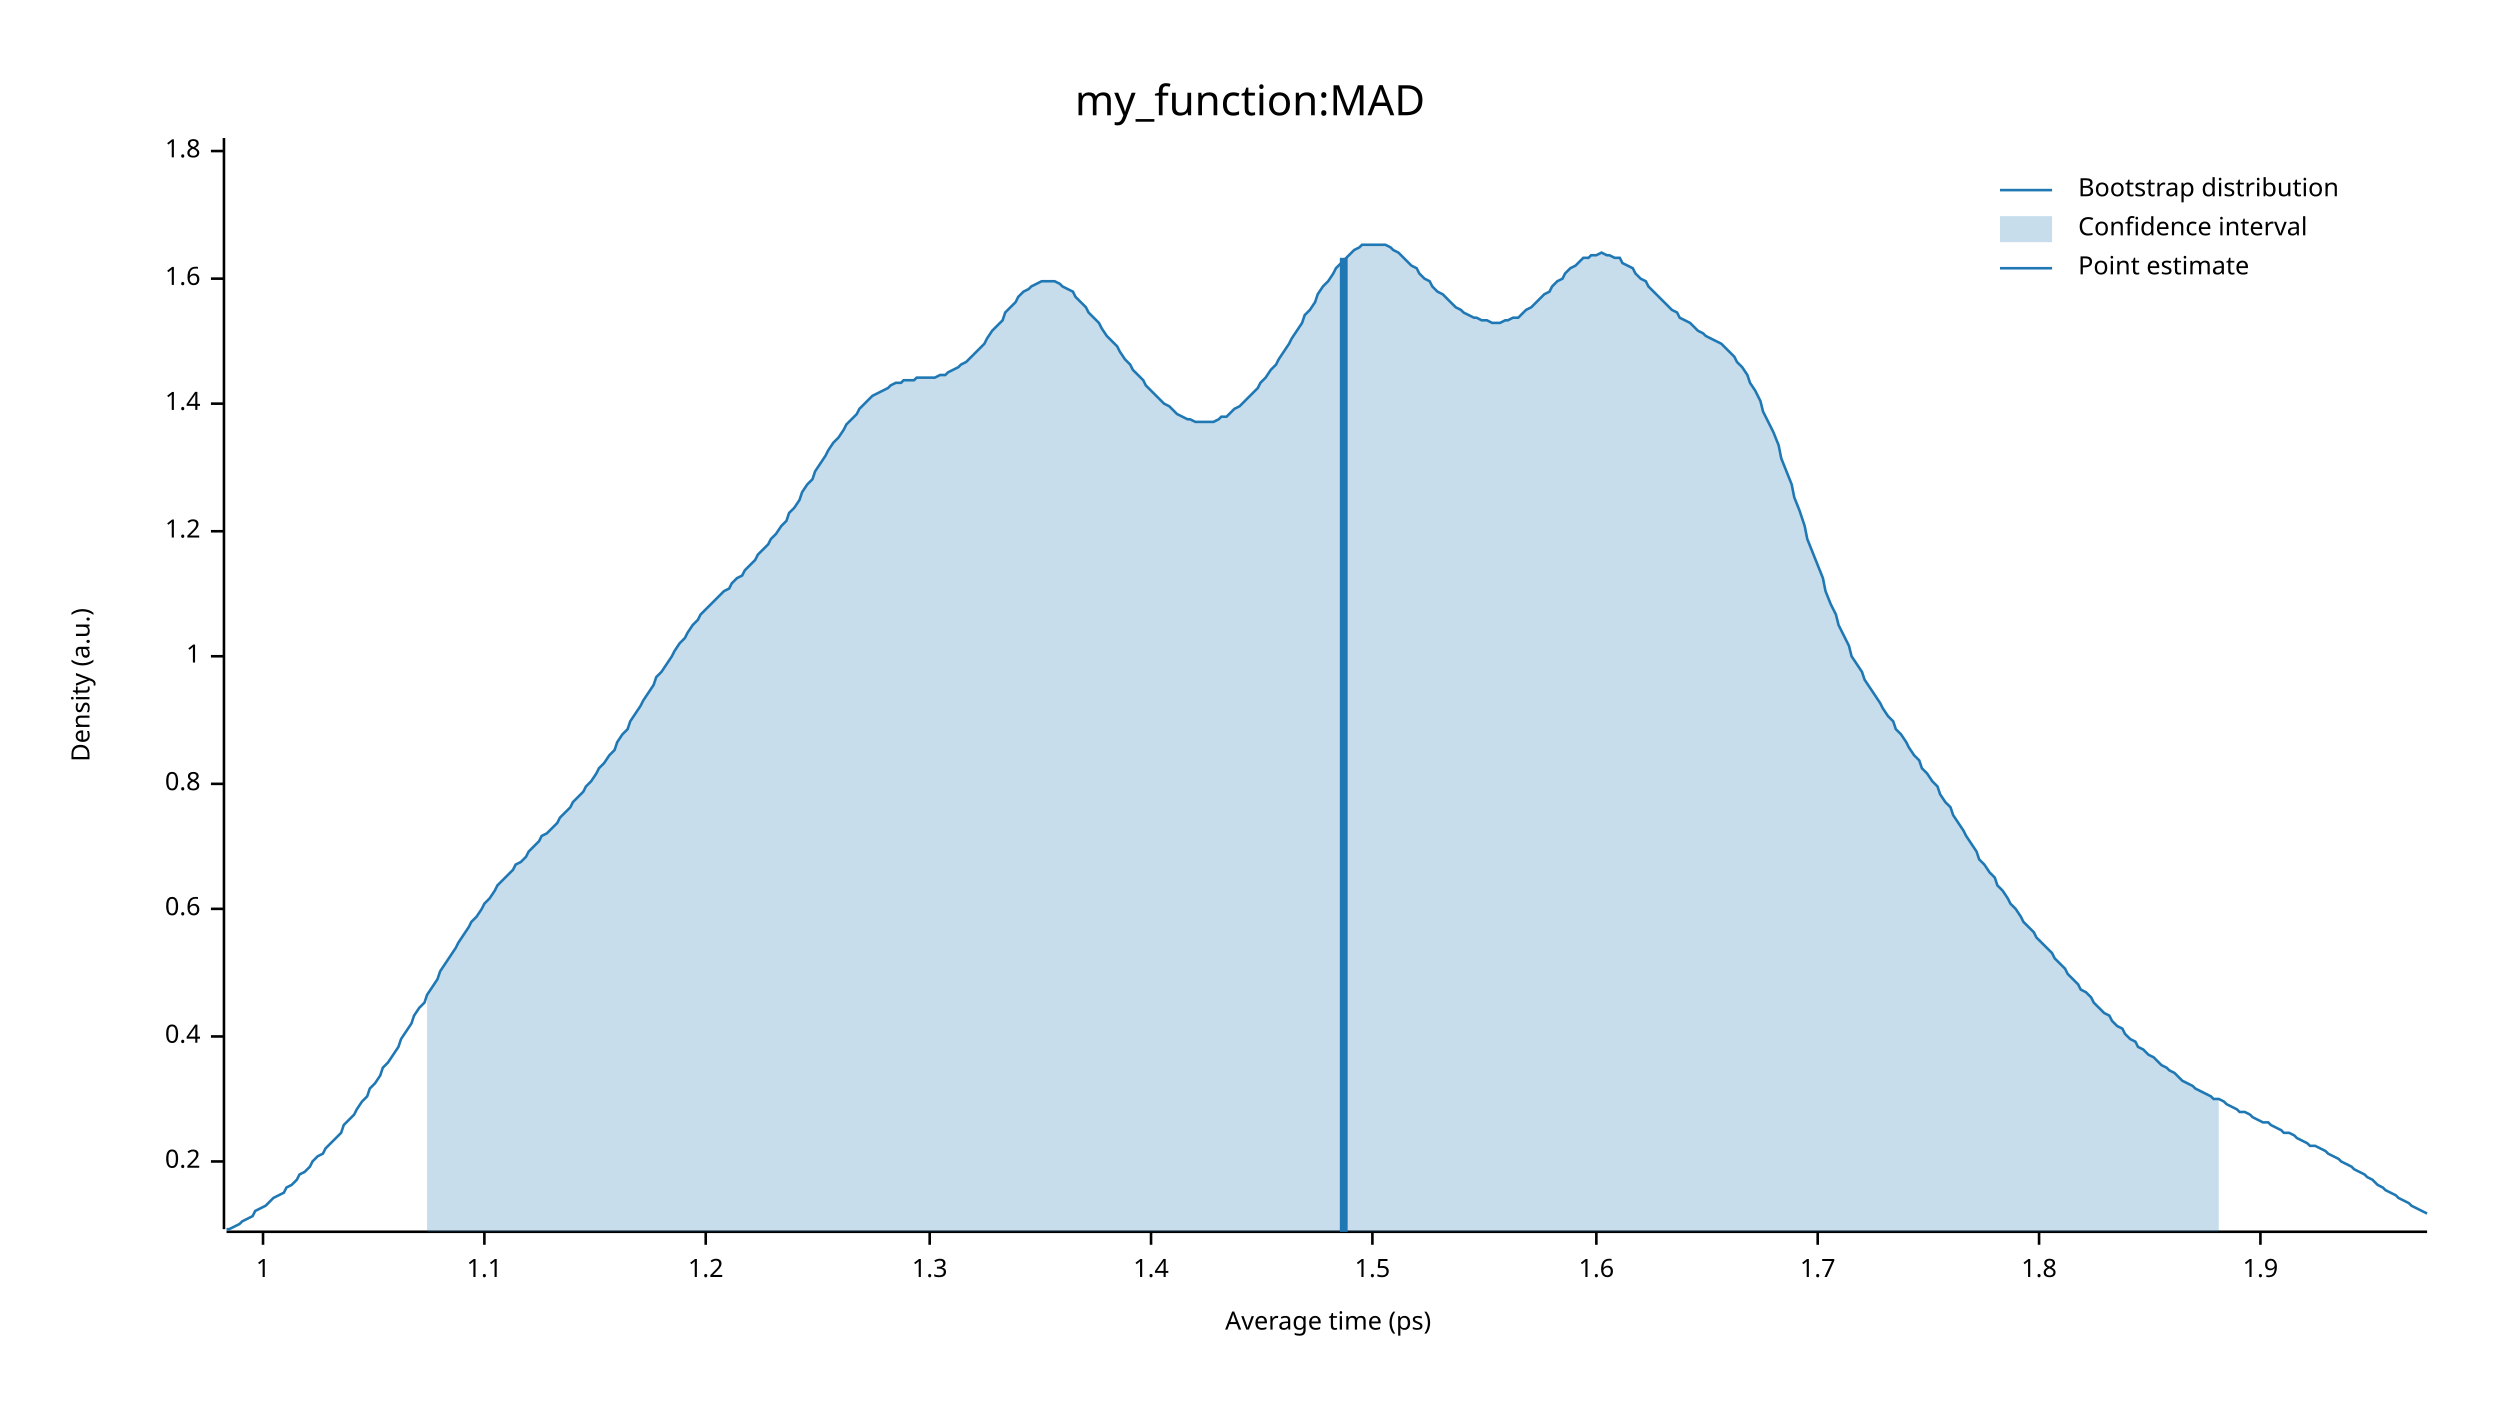
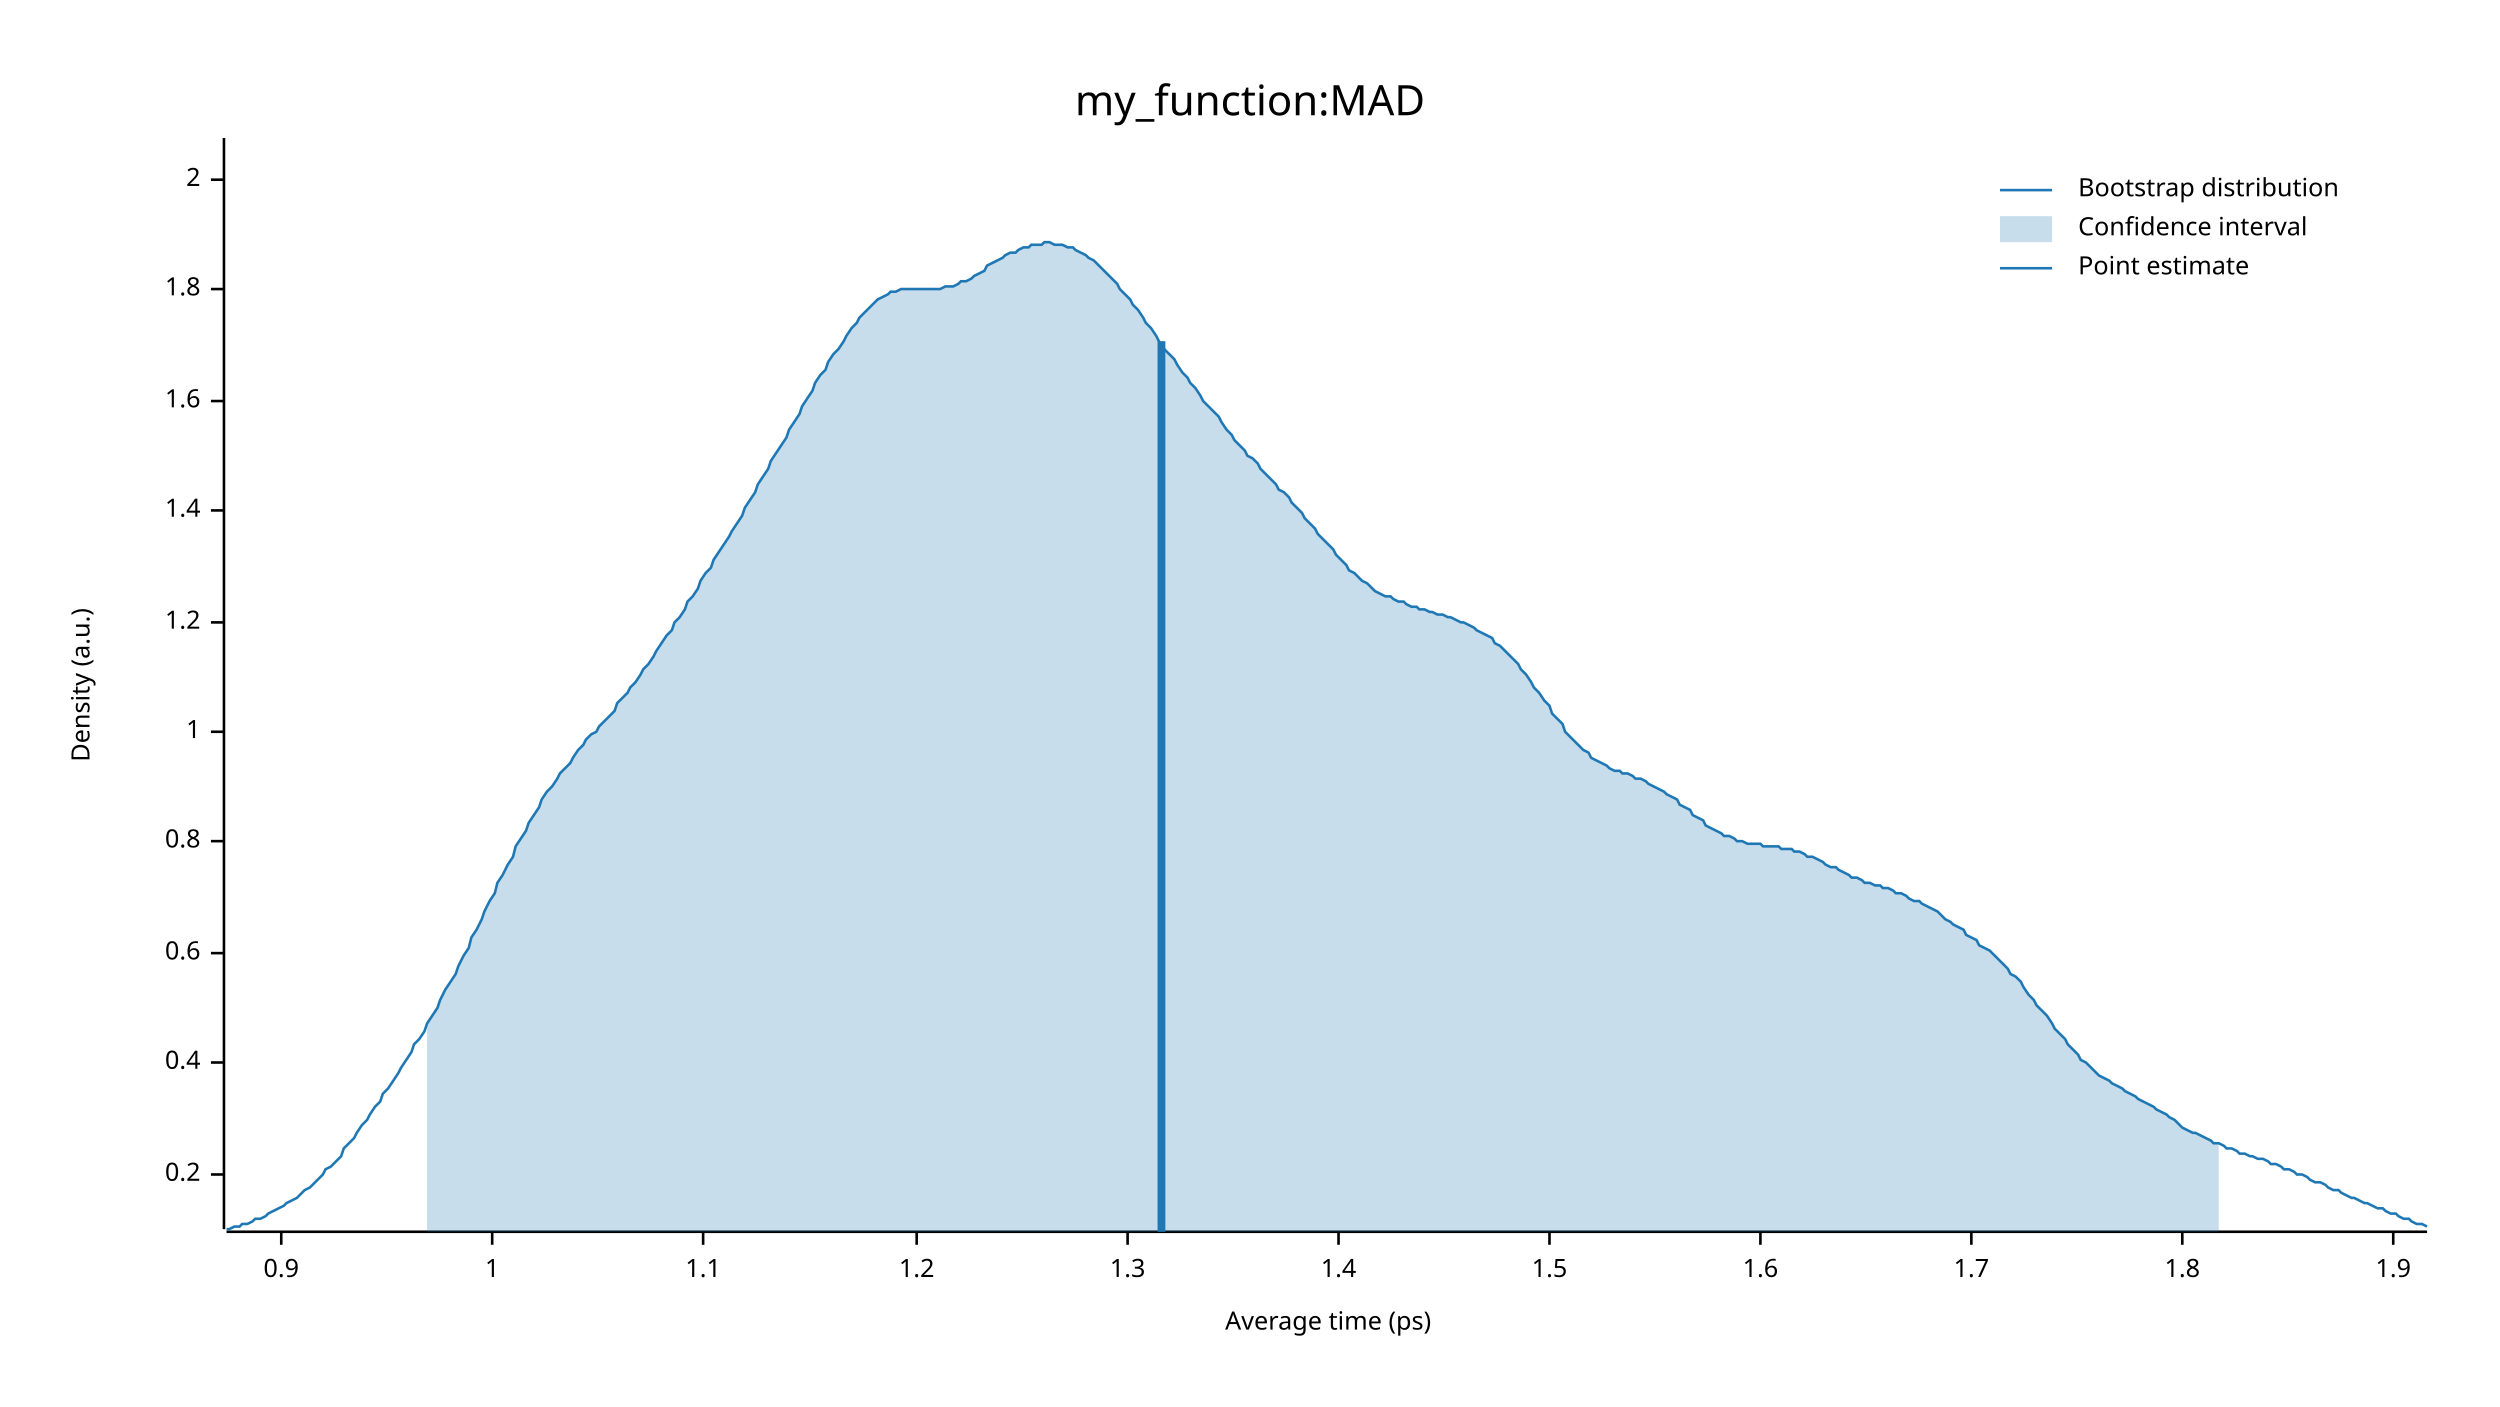
<svg xmlns="http://www.w3.org/2000/svg" width="960" height="540" viewBox="0 0 960 540">
  <text x="480" y="32" dy="0.76em" text-anchor="middle" font-family="sans-serif" font-size="16.129" opacity="1" fill="#000000">
my_function:MAD
</text>
  <text x="27" y="263" dy="0.76em" text-anchor="middle" font-family="sans-serif" font-size="9.677" opacity="1" fill="#000000" transform="rotate(270, 27, 263)">
Density (a.u.)
</text>
  <text x="510" y="513" dy="-0.5ex" text-anchor="middle" font-family="sans-serif" font-size="9.677" opacity="1" fill="#000000">
Average time (ps)
</text>
  <polyline fill="none" opacity="1" stroke="#000000" stroke-width="1" points="86,53 86,472 " />
-   <text x="77" y="446" dy="0.5ex" text-anchor="end" font-family="sans-serif" font-size="9.677" opacity="1" fill="#000000">
+   <text x="77" y="451" dy="0.5ex" text-anchor="end" font-family="sans-serif" font-size="9.677" opacity="1" fill="#000000">
0.2
</text>
-   <polyline fill="none" opacity="1" stroke="#000000" stroke-width="1" points="81,446 86,446 " />
-   <text x="77" y="398" dy="0.5ex" text-anchor="end" font-family="sans-serif" font-size="9.677" opacity="1" fill="#000000">
+   <polyline fill="none" opacity="1" stroke="#000000" stroke-width="1" points="81,451 86,451 " />
+   <text x="77" y="408" dy="0.5ex" text-anchor="end" font-family="sans-serif" font-size="9.677" opacity="1" fill="#000000">
0.4
</text>
-   <polyline fill="none" opacity="1" stroke="#000000" stroke-width="1" points="81,398 86,398 " />
-   <text x="77" y="349" dy="0.5ex" text-anchor="end" font-family="sans-serif" font-size="9.677" opacity="1" fill="#000000">
+   <polyline fill="none" opacity="1" stroke="#000000" stroke-width="1" points="81,408 86,408 " />
+   <text x="77" y="366" dy="0.5ex" text-anchor="end" font-family="sans-serif" font-size="9.677" opacity="1" fill="#000000">
0.6
</text>
-   <polyline fill="none" opacity="1" stroke="#000000" stroke-width="1" points="81,349 86,349 " />
-   <text x="77" y="301" dy="0.5ex" text-anchor="end" font-family="sans-serif" font-size="9.677" opacity="1" fill="#000000">
+   <polyline fill="none" opacity="1" stroke="#000000" stroke-width="1" points="81,366 86,366 " />
+   <text x="77" y="323" dy="0.5ex" text-anchor="end" font-family="sans-serif" font-size="9.677" opacity="1" fill="#000000">
0.8
</text>
-   <polyline fill="none" opacity="1" stroke="#000000" stroke-width="1" points="81,301 86,301 " />
-   <text x="77" y="252" dy="0.5ex" text-anchor="end" font-family="sans-serif" font-size="9.677" opacity="1" fill="#000000">
+   <polyline fill="none" opacity="1" stroke="#000000" stroke-width="1" points="81,323 86,323 " />
+   <text x="77" y="281" dy="0.5ex" text-anchor="end" font-family="sans-serif" font-size="9.677" opacity="1" fill="#000000">
1
</text>
-   <polyline fill="none" opacity="1" stroke="#000000" stroke-width="1" points="81,252 86,252 " />
-   <text x="77" y="204" dy="0.5ex" text-anchor="end" font-family="sans-serif" font-size="9.677" opacity="1" fill="#000000">
+   <polyline fill="none" opacity="1" stroke="#000000" stroke-width="1" points="81,281 86,281 " />
+   <text x="77" y="239" dy="0.5ex" text-anchor="end" font-family="sans-serif" font-size="9.677" opacity="1" fill="#000000">
1.2
</text>
-   <polyline fill="none" opacity="1" stroke="#000000" stroke-width="1" points="81,204 86,204 " />
-   <text x="77" y="155" dy="0.5ex" text-anchor="end" font-family="sans-serif" font-size="9.677" opacity="1" fill="#000000">
+   <polyline fill="none" opacity="1" stroke="#000000" stroke-width="1" points="81,239 86,239 " />
+   <text x="77" y="196" dy="0.5ex" text-anchor="end" font-family="sans-serif" font-size="9.677" opacity="1" fill="#000000">
1.4
</text>
-   <polyline fill="none" opacity="1" stroke="#000000" stroke-width="1" points="81,155 86,155 " />
-   <text x="77" y="107" dy="0.5ex" text-anchor="end" font-family="sans-serif" font-size="9.677" opacity="1" fill="#000000">
+   <polyline fill="none" opacity="1" stroke="#000000" stroke-width="1" points="81,196 86,196 " />
+   <text x="77" y="154" dy="0.5ex" text-anchor="end" font-family="sans-serif" font-size="9.677" opacity="1" fill="#000000">
1.6
</text>
-   <polyline fill="none" opacity="1" stroke="#000000" stroke-width="1" points="81,107 86,107 " />
-   <text x="77" y="58" dy="0.5ex" text-anchor="end" font-family="sans-serif" font-size="9.677" opacity="1" fill="#000000">
+   <polyline fill="none" opacity="1" stroke="#000000" stroke-width="1" points="81,154 86,154 " />
+   <text x="77" y="111" dy="0.5ex" text-anchor="end" font-family="sans-serif" font-size="9.677" opacity="1" fill="#000000">
1.8
</text>
-   <polyline fill="none" opacity="1" stroke="#000000" stroke-width="1" points="81,58 86,58 " />
+   <polyline fill="none" opacity="1" stroke="#000000" stroke-width="1" points="81,111 86,111 " />
+   <text x="77" y="69" dy="0.5ex" text-anchor="end" font-family="sans-serif" font-size="9.677" opacity="1" fill="#000000">
+ 2
+ </text>
+   <polyline fill="none" opacity="1" stroke="#000000" stroke-width="1" points="81,69 86,69 " />
  <polyline fill="none" opacity="1" stroke="#000000" stroke-width="1" points="87,473 932,473 " />
-   <text x="101" y="483" dy="0.76em" text-anchor="middle" font-family="sans-serif" font-size="9.677" opacity="1" fill="#000000">
+   <text x="108" y="483" dy="0.76em" text-anchor="middle" font-family="sans-serif" font-size="9.677" opacity="1" fill="#000000">
+ 0.9
+ </text>
+   <polyline fill="none" opacity="1" stroke="#000000" stroke-width="1" points="108,473 108,478 " />
+   <text x="189" y="483" dy="0.76em" text-anchor="middle" font-family="sans-serif" font-size="9.677" opacity="1" fill="#000000">
1
</text>
-   <polyline fill="none" opacity="1" stroke="#000000" stroke-width="1" points="101,473 101,478 " />
-   <text x="186" y="483" dy="0.76em" text-anchor="middle" font-family="sans-serif" font-size="9.677" opacity="1" fill="#000000">
+   <polyline fill="none" opacity="1" stroke="#000000" stroke-width="1" points="189,473 189,478 " />
+   <text x="270" y="483" dy="0.76em" text-anchor="middle" font-family="sans-serif" font-size="9.677" opacity="1" fill="#000000">
1.1
</text>
-   <polyline fill="none" opacity="1" stroke="#000000" stroke-width="1" points="186,473 186,478 " />
-   <text x="271" y="483" dy="0.76em" text-anchor="middle" font-family="sans-serif" font-size="9.677" opacity="1" fill="#000000">
+   <polyline fill="none" opacity="1" stroke="#000000" stroke-width="1" points="270,473 270,478 " />
+   <text x="352" y="483" dy="0.76em" text-anchor="middle" font-family="sans-serif" font-size="9.677" opacity="1" fill="#000000">
1.2
</text>
-   <polyline fill="none" opacity="1" stroke="#000000" stroke-width="1" points="271,473 271,478 " />
-   <text x="357" y="483" dy="0.76em" text-anchor="middle" font-family="sans-serif" font-size="9.677" opacity="1" fill="#000000">
+   <polyline fill="none" opacity="1" stroke="#000000" stroke-width="1" points="352,473 352,478 " />
+   <text x="433" y="483" dy="0.76em" text-anchor="middle" font-family="sans-serif" font-size="9.677" opacity="1" fill="#000000">
1.3
</text>
-   <polyline fill="none" opacity="1" stroke="#000000" stroke-width="1" points="357,473 357,478 " />
-   <text x="442" y="483" dy="0.76em" text-anchor="middle" font-family="sans-serif" font-size="9.677" opacity="1" fill="#000000">
+   <polyline fill="none" opacity="1" stroke="#000000" stroke-width="1" points="433,473 433,478 " />
+   <text x="514" y="483" dy="0.76em" text-anchor="middle" font-family="sans-serif" font-size="9.677" opacity="1" fill="#000000">
1.4
</text>
-   <polyline fill="none" opacity="1" stroke="#000000" stroke-width="1" points="442,473 442,478 " />
-   <text x="527" y="483" dy="0.76em" text-anchor="middle" font-family="sans-serif" font-size="9.677" opacity="1" fill="#000000">
+   <polyline fill="none" opacity="1" stroke="#000000" stroke-width="1" points="514,473 514,478 " />
+   <text x="595" y="483" dy="0.76em" text-anchor="middle" font-family="sans-serif" font-size="9.677" opacity="1" fill="#000000">
1.5
</text>
-   <polyline fill="none" opacity="1" stroke="#000000" stroke-width="1" points="527,473 527,478 " />
-   <text x="613" y="483" dy="0.76em" text-anchor="middle" font-family="sans-serif" font-size="9.677" opacity="1" fill="#000000">
+   <polyline fill="none" opacity="1" stroke="#000000" stroke-width="1" points="595,473 595,478 " />
+   <text x="676" y="483" dy="0.76em" text-anchor="middle" font-family="sans-serif" font-size="9.677" opacity="1" fill="#000000">
1.6
</text>
-   <polyline fill="none" opacity="1" stroke="#000000" stroke-width="1" points="613,473 613,478 " />
-   <text x="698" y="483" dy="0.76em" text-anchor="middle" font-family="sans-serif" font-size="9.677" opacity="1" fill="#000000">
+   <polyline fill="none" opacity="1" stroke="#000000" stroke-width="1" points="676,473 676,478 " />
+   <text x="757" y="483" dy="0.76em" text-anchor="middle" font-family="sans-serif" font-size="9.677" opacity="1" fill="#000000">
1.7
</text>
-   <polyline fill="none" opacity="1" stroke="#000000" stroke-width="1" points="698,473 698,478 " />
-   <text x="783" y="483" dy="0.76em" text-anchor="middle" font-family="sans-serif" font-size="9.677" opacity="1" fill="#000000">
+   <polyline fill="none" opacity="1" stroke="#000000" stroke-width="1" points="757,473 757,478 " />
+   <text x="838" y="483" dy="0.76em" text-anchor="middle" font-family="sans-serif" font-size="9.677" opacity="1" fill="#000000">
1.8
</text>
-   <polyline fill="none" opacity="1" stroke="#000000" stroke-width="1" points="783,473 783,478 " />
-   <text x="868" y="483" dy="0.76em" text-anchor="middle" font-family="sans-serif" font-size="9.677" opacity="1" fill="#000000">
+   <polyline fill="none" opacity="1" stroke="#000000" stroke-width="1" points="838,473 838,478 " />
+   <text x="919" y="483" dy="0.76em" text-anchor="middle" font-family="sans-serif" font-size="9.677" opacity="1" fill="#000000">
1.9
</text>
-   <polyline fill="none" opacity="1" stroke="#000000" stroke-width="1" points="868,473 868,478 " />
-   <polyline fill="none" opacity="1" stroke="#1F78B4" stroke-width="1" points="87,472 88,472 90,471 92,470 93,469 95,468 97,467 98,465 100,464 102,463 103,462 105,460 107,459 109,458 110,456 112,455 114,453 115,451 117,450 119,448 120,446 122,444 124,443 125,441 127,439 129,437 131,435 132,432 134,430 136,428 137,426 139,423 141,421 142,418 144,416 146,413 147,410 149,408 151,405 153,402 154,399 156,396 158,393 159,390 161,387 163,385 164,382 166,379 168,376 169,373 171,370 173,367 175,364 176,362 178,359 180,356 181,354 183,352 185,349 186,347 188,345 190,342 191,340 193,338 195,336 197,334 198,332 200,331 202,329 203,327 205,325 207,323 208,321 210,320 212,318 214,316 215,314 217,312 219,310 220,308 222,306 224,304 225,302 227,300 229,297 230,295 232,293 234,290 236,288 237,285 239,282 241,280 242,277 244,274 246,271 247,269 249,266 251,263 252,260 254,258 256,255 258,252 259,250 261,247 263,245 264,243 266,240 268,238 269,236 271,234 273,232 274,231 276,229 278,227 280,226 281,224 283,222 285,221 286,219 288,217 290,215 291,213 293,211 295,209 296,207 298,205 300,202 302,200 303,197 305,195 307,192 308,189 310,186 312,184 313,181 315,178 317,175 318,173 320,170 322,168 324,165 325,163 327,161 329,159 330,157 332,155 334,153 335,152 337,151 339,150 341,149 342,148 344,147 346,147 347,146 349,146 351,146 352,145 354,145 356,145 357,145 359,145 361,144 363,144 364,143 366,142 368,141 369,140 371,139 373,137 374,136 376,134 378,132 379,130 381,127 383,125 385,123 386,120 388,118 390,116 391,114 393,112 395,111 396,110 398,109 400,108 401,108 403,108 405,108 407,109 408,110 410,111 412,112 413,114 415,116 417,118 418,120 420,122 422,124 423,126 425,129 427,131 429,133 430,135 432,138 434,140 435,142 437,144 439,146 440,148 442,150 444,152 445,153 447,155 449,156 451,158 452,159 454,160 456,161 457,161 459,162 461,162 462,162 464,162 466,162 468,161 469,160 471,160 473,158 474,157 476,156 478,154 479,153 481,151 483,149 484,147 486,145 488,142 490,140 491,138 493,135 495,132 496,130 498,127 500,124 501,121 503,119 505,116 506,113 508,110 510,108 512,105 513,103 515,101 517,99 518,98 520,96 522,95 523,94 525,94 527,94 528,94 530,94 532,94 534,95 535,96 537,97 539,99 540,100 542,102 544,103 545,105 547,107 549,108 550,110 552,112 554,113 556,115 557,116 559,118 561,119 562,120 564,121 566,122 567,122 569,123 571,123 573,124 574,124 576,124 578,123 579,123 581,122 583,122 584,121 586,119 588,118 589,117 591,115 593,113 595,112 596,110 598,108 600,107 601,105 603,103 605,102 606,101 608,99 610,99 611,98 613,98 615,97 617,98 618,98 620,99 622,99 623,101 625,102 627,103 628,105 630,107 632,108 633,110 635,112 637,114 639,116 640,117 642,119 644,120 645,122 647,123 649,124 650,125 652,127 654,128 655,129 657,130 659,131 661,132 662,133 664,135 666,137 667,139 669,141 671,144 672,147 674,150 676,154 677,158 679,162 681,166 683,171 684,176 686,181 688,186 689,191 691,196 693,202 694,207 696,212 698,217 700,222 701,227 703,232 705,236 706,240 708,244 710,248 711,252 713,255 715,258 716,261 718,264 720,267 722,270 723,272 725,275 727,277 728,280 730,282 732,285 733,287 735,290 737,292 738,295 740,297 742,300 744,302 745,305 747,308 749,310 750,313 752,316 754,319 755,321 757,324 759,327 760,330 762,332 764,335 766,337 767,340 769,342 771,345 772,347 774,349 776,352 777,354 779,356 781,358 782,360 784,362 786,364 788,366 789,368 791,370 793,372 794,374 796,376 798,378 799,380 801,381 803,383 804,385 806,387 808,389 810,390 811,392 813,394 815,395 816,397 818,399 820,400 821,402 823,403 825,405 827,406 828,407 830,409 832,410 833,411 835,412 837,414 838,415 840,416 842,417 843,418 845,419 847,420 849,421 850,422 852,422 854,423 855,424 857,425 859,426 860,427 862,427 864,428 865,429 867,430 869,431 871,431 872,432 874,433 876,434 877,435 879,435 881,436 882,437 884,438 886,439 887,440 889,440 891,441 893,442 894,443 896,444 898,445 899,446 901,447 903,448 904,449 906,450 908,451 909,452 911,453 913,455 915,456 916,457 918,458 920,459 921,460 923,461 925,462 926,463 928,464 930,465 932,466 " />
-   <polygon opacity="0.25" fill="#1F78B4" points="164,382 166,379 168,376 169,373 171,370 173,367 175,364 176,362 178,359 180,356 181,354 183,352 185,349 186,347 188,345 190,342 191,340 193,338 195,336 197,334 198,332 200,331 202,329 203,327 205,325 207,323 208,321 210,320 212,318 214,316 215,314 217,312 219,310 220,308 222,306 224,304 225,302 227,300 229,297 230,295 232,293 234,290 236,288 237,285 239,282 241,280 242,277 244,274 246,271 247,269 249,266 251,263 252,260 254,258 256,255 258,252 259,250 261,247 263,245 264,243 266,240 268,238 269,236 271,234 273,232 274,231 276,229 278,227 280,226 281,224 283,222 285,221 286,219 288,217 290,215 291,213 293,211 295,209 296,207 298,205 300,202 302,200 303,197 305,195 307,192 308,189 310,186 312,184 313,181 315,178 317,175 318,173 320,170 322,168 324,165 325,163 327,161 329,159 330,157 332,155 334,153 335,152 337,151 339,150 341,149 342,148 344,147 346,147 347,146 349,146 351,146 352,145 354,145 356,145 357,145 359,145 361,144 363,144 364,143 366,142 368,141 369,140 371,139 373,137 374,136 376,134 378,132 379,130 381,127 383,125 385,123 386,120 388,118 390,116 391,114 393,112 395,111 396,110 398,109 400,108 401,108 403,108 405,108 407,109 408,110 410,111 412,112 413,114 415,116 417,118 418,120 420,122 422,124 423,126 425,129 427,131 429,133 430,135 432,138 434,140 435,142 437,144 439,146 440,148 442,150 444,152 445,153 447,155 449,156 451,158 452,159 454,160 456,161 457,161 459,162 461,162 462,162 464,162 466,162 468,161 469,160 471,160 473,158 474,157 476,156 478,154 479,153 481,151 483,149 484,147 486,145 488,142 490,140 491,138 493,135 495,132 496,130 498,127 500,124 501,121 503,119 505,116 506,113 508,110 510,108 512,105 513,103 515,101 517,99 518,98 520,96 522,95 523,94 525,94 527,94 528,94 530,94 532,94 534,95 535,96 537,97 539,99 540,100 542,102 544,103 545,105 547,107 549,108 550,110 552,112 554,113 556,115 557,116 559,118 561,119 562,120 564,121 566,122 567,122 569,123 571,123 573,124 574,124 576,124 578,123 579,123 581,122 583,122 584,121 586,119 588,118 589,117 591,115 593,113 595,112 596,110 598,108 600,107 601,105 603,103 605,102 606,101 608,99 610,99 611,98 613,98 615,97 617,98 618,98 620,99 622,99 623,101 625,102 627,103 628,105 630,107 632,108 633,110 635,112 637,114 639,116 640,117 642,119 644,120 645,122 647,123 649,124 650,125 652,127 654,128 655,129 657,130 659,131 661,132 662,133 664,135 666,137 667,139 669,141 671,144 672,147 674,150 676,154 677,158 679,162 681,166 683,171 684,176 686,181 688,186 689,191 691,196 693,202 694,207 696,212 698,217 700,222 701,227 703,232 705,236 706,240 708,244 710,248 711,252 713,255 715,258 716,261 718,264 720,267 722,270 723,272 725,275 727,277 728,280 730,282 732,285 733,287 735,290 737,292 738,295 740,297 742,300 744,302 745,305 747,308 749,310 750,313 752,316 754,319 755,321 757,324 759,327 760,330 762,332 764,335 766,337 767,340 769,342 771,345 772,347 774,349 776,352 777,354 779,356 781,358 782,360 784,362 786,364 788,366 789,368 791,370 793,372 794,374 796,376 798,378 799,380 801,381 803,383 804,385 806,387 808,389 810,390 811,392 813,394 815,395 816,397 818,399 820,400 821,402 823,403 825,405 827,406 828,407 830,409 832,410 833,411 835,412 837,414 838,415 840,416 842,417 843,418 845,419 847,420 849,421 850,422 852,422 852,473 164,473 " />
-   <polyline fill="none" opacity="1" stroke="#1F78B4" stroke-width="3" points="516,473 516,99 " />
+   <polyline fill="none" opacity="1" stroke="#000000" stroke-width="1" points="919,473 919,478 " />
+   <polyline fill="none" opacity="1" stroke="#1F78B4" stroke-width="1" points="87,472 88,472 90,471 92,471 93,470 95,470 97,469 98,468 100,468 102,467 103,466 105,465 107,464 109,463 110,462 112,461 114,460 115,459 117,457 119,456 120,455 122,453 124,451 125,449 127,448 129,446 131,444 132,441 134,439 136,437 137,435 139,432 141,430 142,428 144,425 146,423 147,420 149,418 151,415 153,412 154,410 156,407 158,404 159,401 161,399 163,396 164,393 166,390 168,387 169,384 171,380 173,377 175,374 176,371 178,367 180,364 181,360 183,357 185,353 186,350 188,346 190,343 191,339 193,336 195,332 197,329 198,325 200,322 202,319 203,316 205,313 207,310 208,307 210,304 212,302 214,299 215,297 217,295 219,293 220,291 222,288 224,286 225,284 227,282 229,281 230,279 232,277 234,275 236,273 237,270 239,268 241,266 242,264 244,262 246,259 247,257 249,255 251,252 252,250 254,247 256,244 258,242 259,239 261,237 263,234 264,231 266,229 268,226 269,223 271,220 273,218 274,215 276,212 278,209 280,206 281,204 283,201 285,198 286,195 288,192 290,189 291,186 293,183 295,180 296,177 298,174 300,171 302,168 303,165 305,162 307,159 308,156 310,153 312,150 313,147 315,144 317,142 318,139 320,136 322,134 324,131 325,129 327,126 329,124 330,122 332,120 334,118 335,117 337,115 339,114 341,113 342,112 344,112 346,111 347,111 349,111 351,111 352,111 354,111 356,111 357,111 359,111 361,111 363,110 364,110 366,110 368,109 369,108 371,108 373,107 374,106 376,105 378,104 379,102 381,101 383,100 385,99 386,98 388,97 390,97 391,96 393,95 395,95 396,94 398,94 400,94 401,93 403,93 405,94 407,94 408,94 410,95 412,95 413,96 415,97 417,98 418,99 420,100 422,102 423,103 425,105 427,107 429,109 430,111 432,113 434,115 435,117 437,119 439,122 440,124 442,126 444,129 445,131 447,134 449,136 451,138 452,140 454,143 456,145 457,147 459,149 461,152 462,154 464,156 466,158 468,160 469,162 471,165 473,167 474,169 476,171 478,173 479,175 481,176 483,178 484,180 486,182 488,184 490,186 491,188 493,189 495,191 496,193 498,195 500,197 501,199 503,201 505,203 506,205 508,207 510,209 512,211 513,213 515,215 517,217 518,219 520,220 522,222 523,223 525,224 527,226 528,227 530,228 532,229 534,229 535,230 537,231 539,231 540,232 542,233 544,233 545,234 547,234 549,235 550,235 552,236 554,236 556,237 557,237 559,238 561,239 562,239 564,240 566,241 567,242 569,243 571,244 573,245 574,247 576,248 578,250 579,251 581,253 583,255 584,257 586,259 588,262 589,264 591,266 593,269 595,271 596,274 598,276 600,278 601,281 603,283 605,285 606,286 608,288 610,289 611,291 613,292 615,293 617,294 618,295 620,296 622,296 623,297 625,297 627,298 628,299 630,299 632,300 633,301 635,302 637,303 639,304 640,305 642,306 644,307 645,309 647,310 649,311 650,313 652,314 654,315 655,317 657,318 659,319 661,320 662,321 664,321 666,322 667,323 669,323 671,324 672,324 674,324 676,324 677,325 679,325 681,325 683,325 684,326 686,326 688,326 689,327 691,327 693,328 694,329 696,329 698,330 700,331 701,332 703,333 705,333 706,334 708,335 710,336 711,337 713,337 715,338 716,339 718,339 720,340 722,340 723,341 725,341 727,342 728,343 730,343 732,344 733,345 735,346 737,346 738,347 740,348 742,349 744,350 745,351 747,353 749,354 750,355 752,356 754,357 755,359 757,360 759,361 760,363 762,364 764,365 766,367 767,368 769,370 771,372 772,374 774,375 776,377 777,379 779,382 781,384 782,386 784,388 786,390 788,393 789,395 791,397 793,399 794,401 796,403 798,405 799,407 801,408 803,410 804,411 806,413 808,414 810,415 811,416 813,417 815,418 816,419 818,420 820,421 821,422 823,423 825,424 827,425 828,426 830,427 832,428 833,429 835,430 837,432 838,433 840,434 842,435 843,435 845,436 847,437 849,438 850,439 852,439 854,440 855,441 857,441 859,442 860,443 862,443 864,444 865,444 867,445 869,445 871,446 872,447 874,447 876,448 877,449 879,449 881,450 882,451 884,451 886,452 887,453 889,454 891,454 893,455 894,456 896,457 898,457 899,458 901,459 903,460 904,460 906,461 908,462 909,462 911,463 913,464 915,464 916,465 918,466 920,466 921,467 923,468 925,468 926,469 928,470 930,470 932,471 " />
+   <polygon opacity="0.25" fill="#1F78B4" points="164,393 166,390 168,387 169,384 171,380 173,377 175,374 176,371 178,367 180,364 181,360 183,357 185,353 186,350 188,346 190,343 191,339 193,336 195,332 197,329 198,325 200,322 202,319 203,316 205,313 207,310 208,307 210,304 212,302 214,299 215,297 217,295 219,293 220,291 222,288 224,286 225,284 227,282 229,281 230,279 232,277 234,275 236,273 237,270 239,268 241,266 242,264 244,262 246,259 247,257 249,255 251,252 252,250 254,247 256,244 258,242 259,239 261,237 263,234 264,231 266,229 268,226 269,223 271,220 273,218 274,215 276,212 278,209 280,206 281,204 283,201 285,198 286,195 288,192 290,189 291,186 293,183 295,180 296,177 298,174 300,171 302,168 303,165 305,162 307,159 308,156 310,153 312,150 313,147 315,144 317,142 318,139 320,136 322,134 324,131 325,129 327,126 329,124 330,122 332,120 334,118 335,117 337,115 339,114 341,113 342,112 344,112 346,111 347,111 349,111 351,111 352,111 354,111 356,111 357,111 359,111 361,111 363,110 364,110 366,110 368,109 369,108 371,108 373,107 374,106 376,105 378,104 379,102 381,101 383,100 385,99 386,98 388,97 390,97 391,96 393,95 395,95 396,94 398,94 400,94 401,93 403,93 405,94 407,94 408,94 410,95 412,95 413,96 415,97 417,98 418,99 420,100 422,102 423,103 425,105 427,107 429,109 430,111 432,113 434,115 435,117 437,119 439,122 440,124 442,126 444,129 445,131 447,134 449,136 451,138 452,140 454,143 456,145 457,147 459,149 461,152 462,154 464,156 466,158 468,160 469,162 471,165 473,167 474,169 476,171 478,173 479,175 481,176 483,178 484,180 486,182 488,184 490,186 491,188 493,189 495,191 496,193 498,195 500,197 501,199 503,201 505,203 506,205 508,207 510,209 512,211 513,213 515,215 517,217 518,219 520,220 522,222 523,223 525,224 527,226 528,227 530,228 532,229 534,229 535,230 537,231 539,231 540,232 542,233 544,233 545,234 547,234 549,235 550,235 552,236 554,236 556,237 557,237 559,238 561,239 562,239 564,240 566,241 567,242 569,243 571,244 573,245 574,247 576,248 578,250 579,251 581,253 583,255 584,257 586,259 588,262 589,264 591,266 593,269 595,271 596,274 598,276 600,278 601,281 603,283 605,285 606,286 608,288 610,289 611,291 613,292 615,293 617,294 618,295 620,296 622,296 623,297 625,297 627,298 628,299 630,299 632,300 633,301 635,302 637,303 639,304 640,305 642,306 644,307 645,309 647,310 649,311 650,313 652,314 654,315 655,317 657,318 659,319 661,320 662,321 664,321 666,322 667,323 669,323 671,324 672,324 674,324 676,324 677,325 679,325 681,325 683,325 684,326 686,326 688,326 689,327 691,327 693,328 694,329 696,329 698,330 700,331 701,332 703,333 705,333 706,334 708,335 710,336 711,337 713,337 715,338 716,339 718,339 720,340 722,340 723,341 725,341 727,342 728,343 730,343 732,344 733,345 735,346 737,346 738,347 740,348 742,349 744,350 745,351 747,353 749,354 750,355 752,356 754,357 755,359 757,360 759,361 760,363 762,364 764,365 766,367 767,368 769,370 771,372 772,374 774,375 776,377 777,379 779,382 781,384 782,386 784,388 786,390 788,393 789,395 791,397 793,399 794,401 796,403 798,405 799,407 801,408 803,410 804,411 806,413 808,414 810,415 811,416 813,417 815,418 816,419 818,420 820,421 821,422 823,423 825,424 827,425 828,426 830,427 832,428 833,429 835,430 837,432 838,433 840,434 842,435 843,435 845,436 847,437 849,438 850,439 852,439 852,473 164,473 " />
+   <polyline fill="none" opacity="1" stroke="#1F78B4" stroke-width="3" points="446,473 446,131 " />
  <text x="798" y="68" dy="0.76em" text-anchor="start" font-family="sans-serif" font-size="9.677" opacity="1" fill="#000000">
Bootstrap distribution
</text>
  <text x="798" y="83" dy="0.76em" text-anchor="start" font-family="sans-serif" font-size="9.677" opacity="1" fill="#000000">
Confidence interval
</text>
  <text x="798" y="98" dy="0.76em" text-anchor="start" font-family="sans-serif" font-size="9.677" opacity="1" fill="#000000">
Point estimate
</text>
  <polyline fill="none" opacity="1" stroke="#1F78B4" stroke-width="1" points="768,73 788,73 " />
  <rect x="768" y="83" width="20" height="10" opacity="0.25" fill="#1F78B4" stroke="none" />
  <polyline fill="none" opacity="1" stroke="#1F78B4" stroke-width="1" points="768,103 788,103 " />
</svg>
